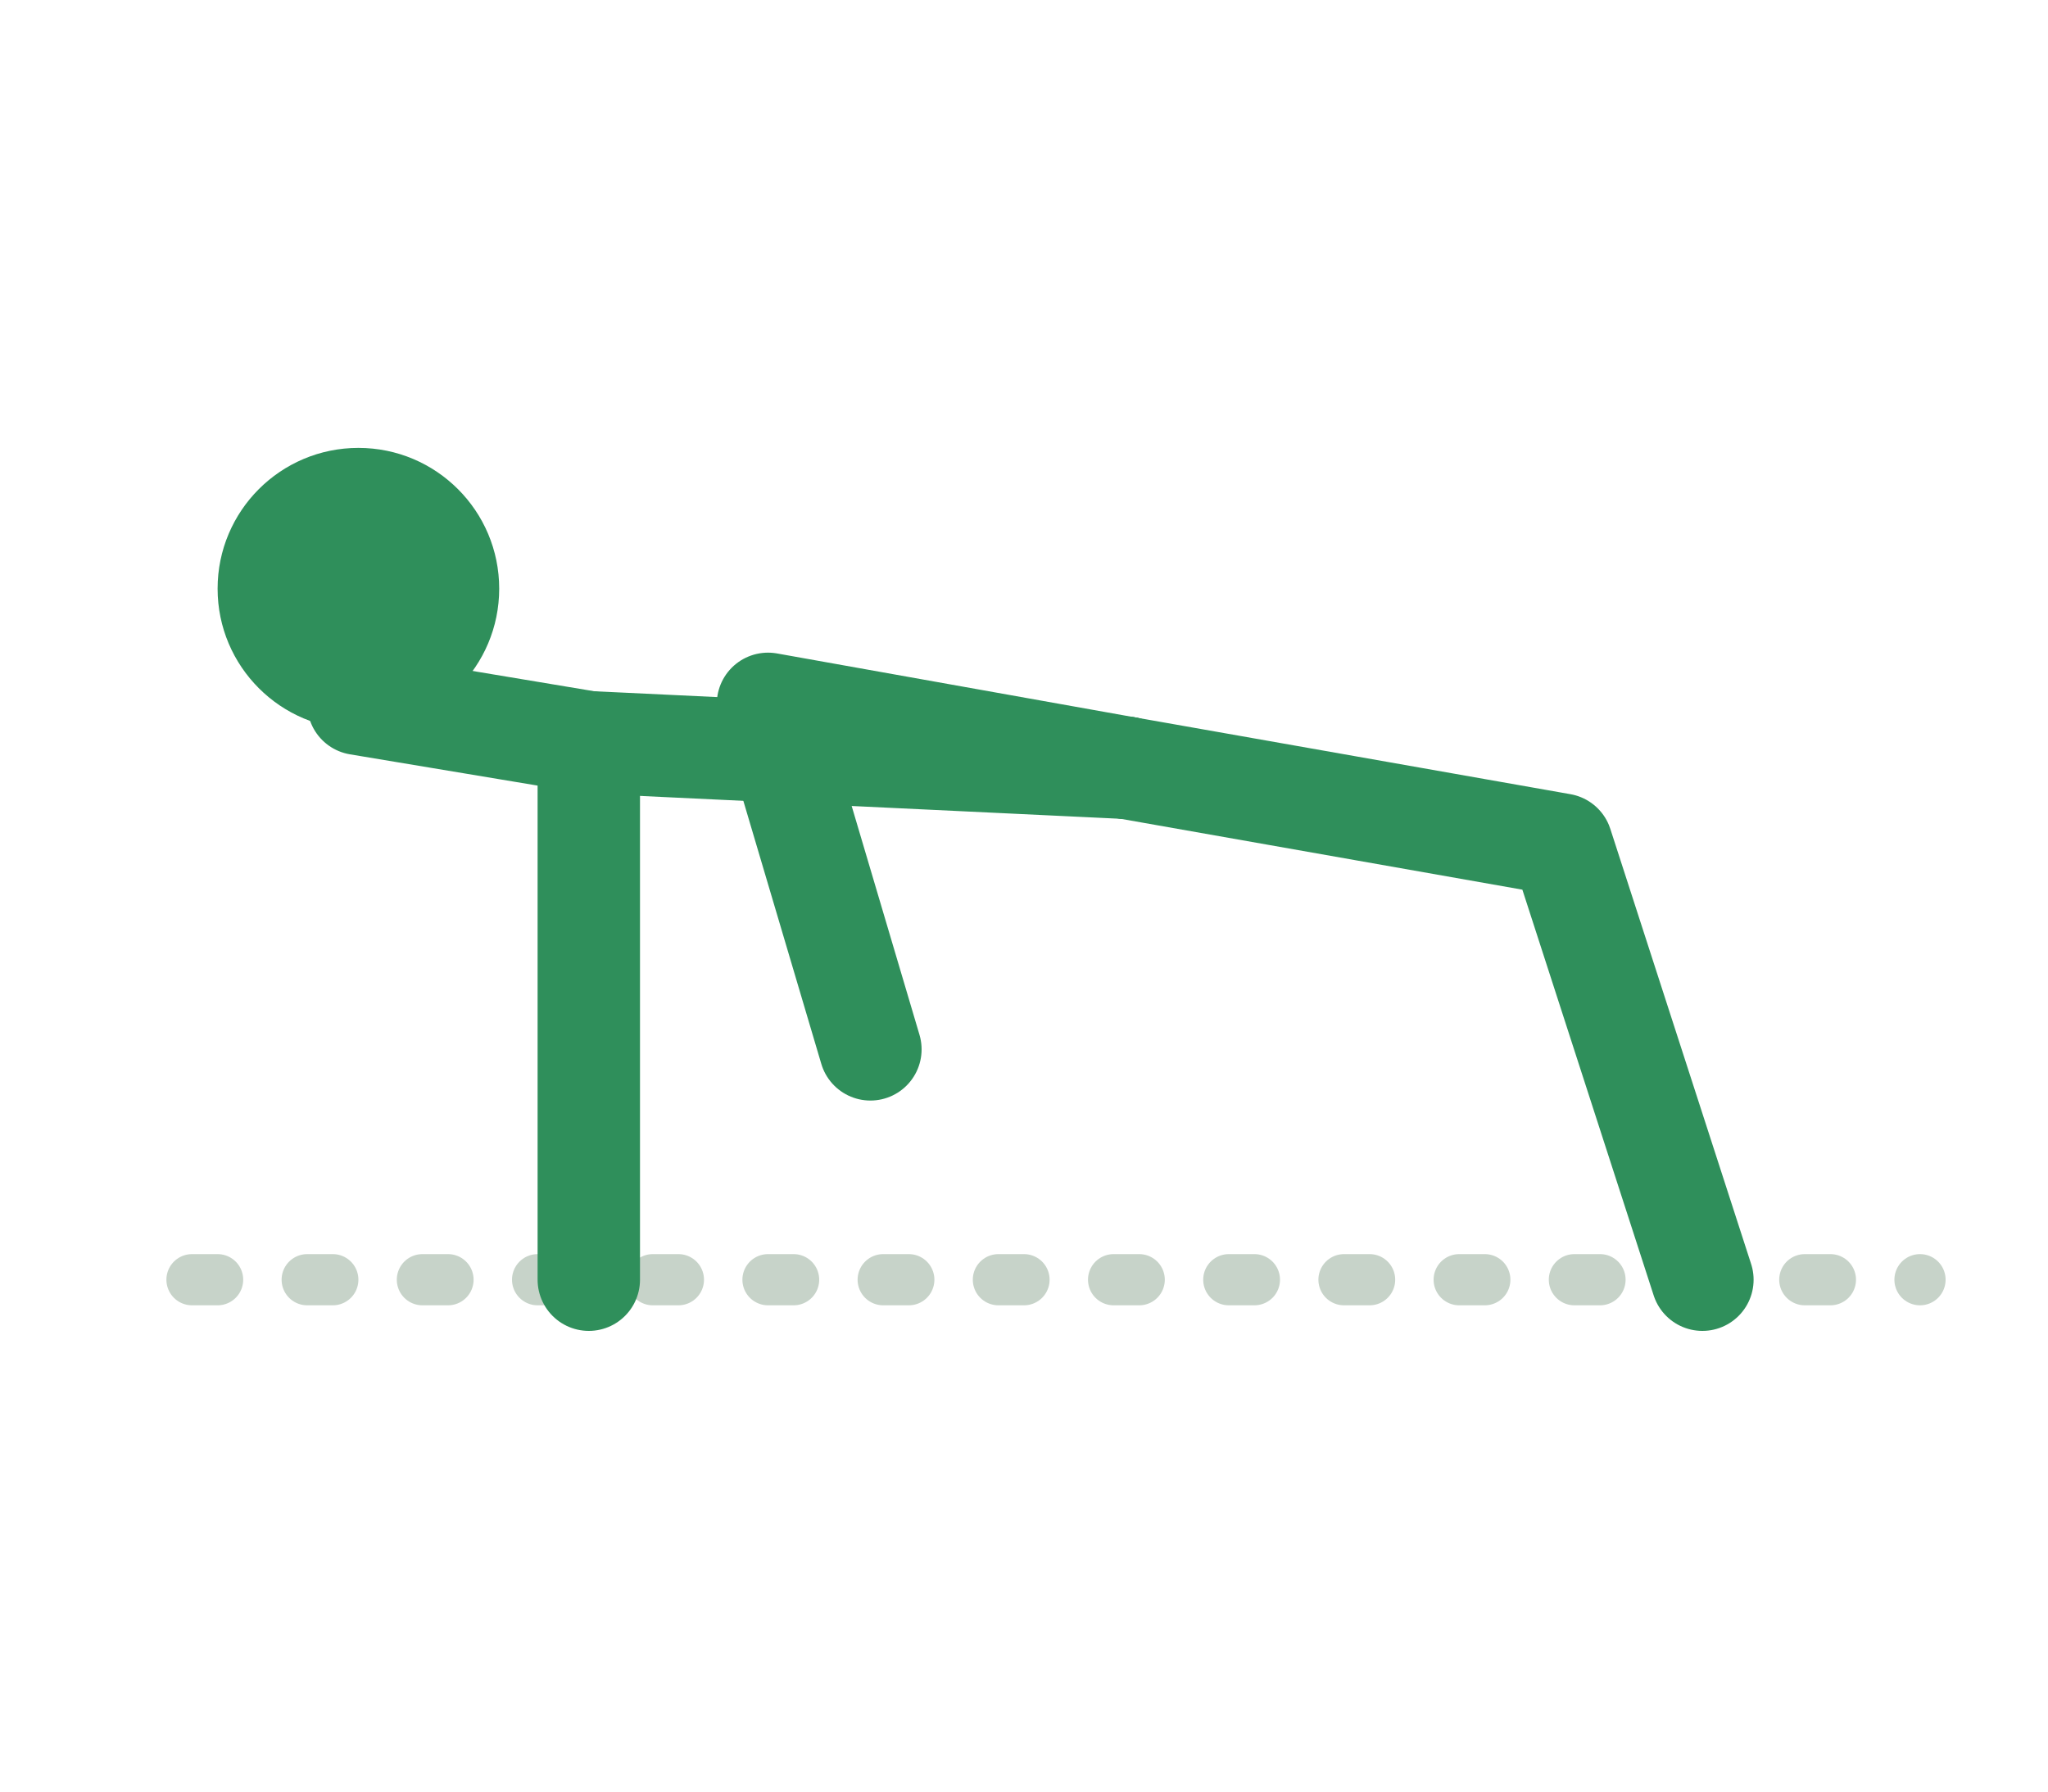
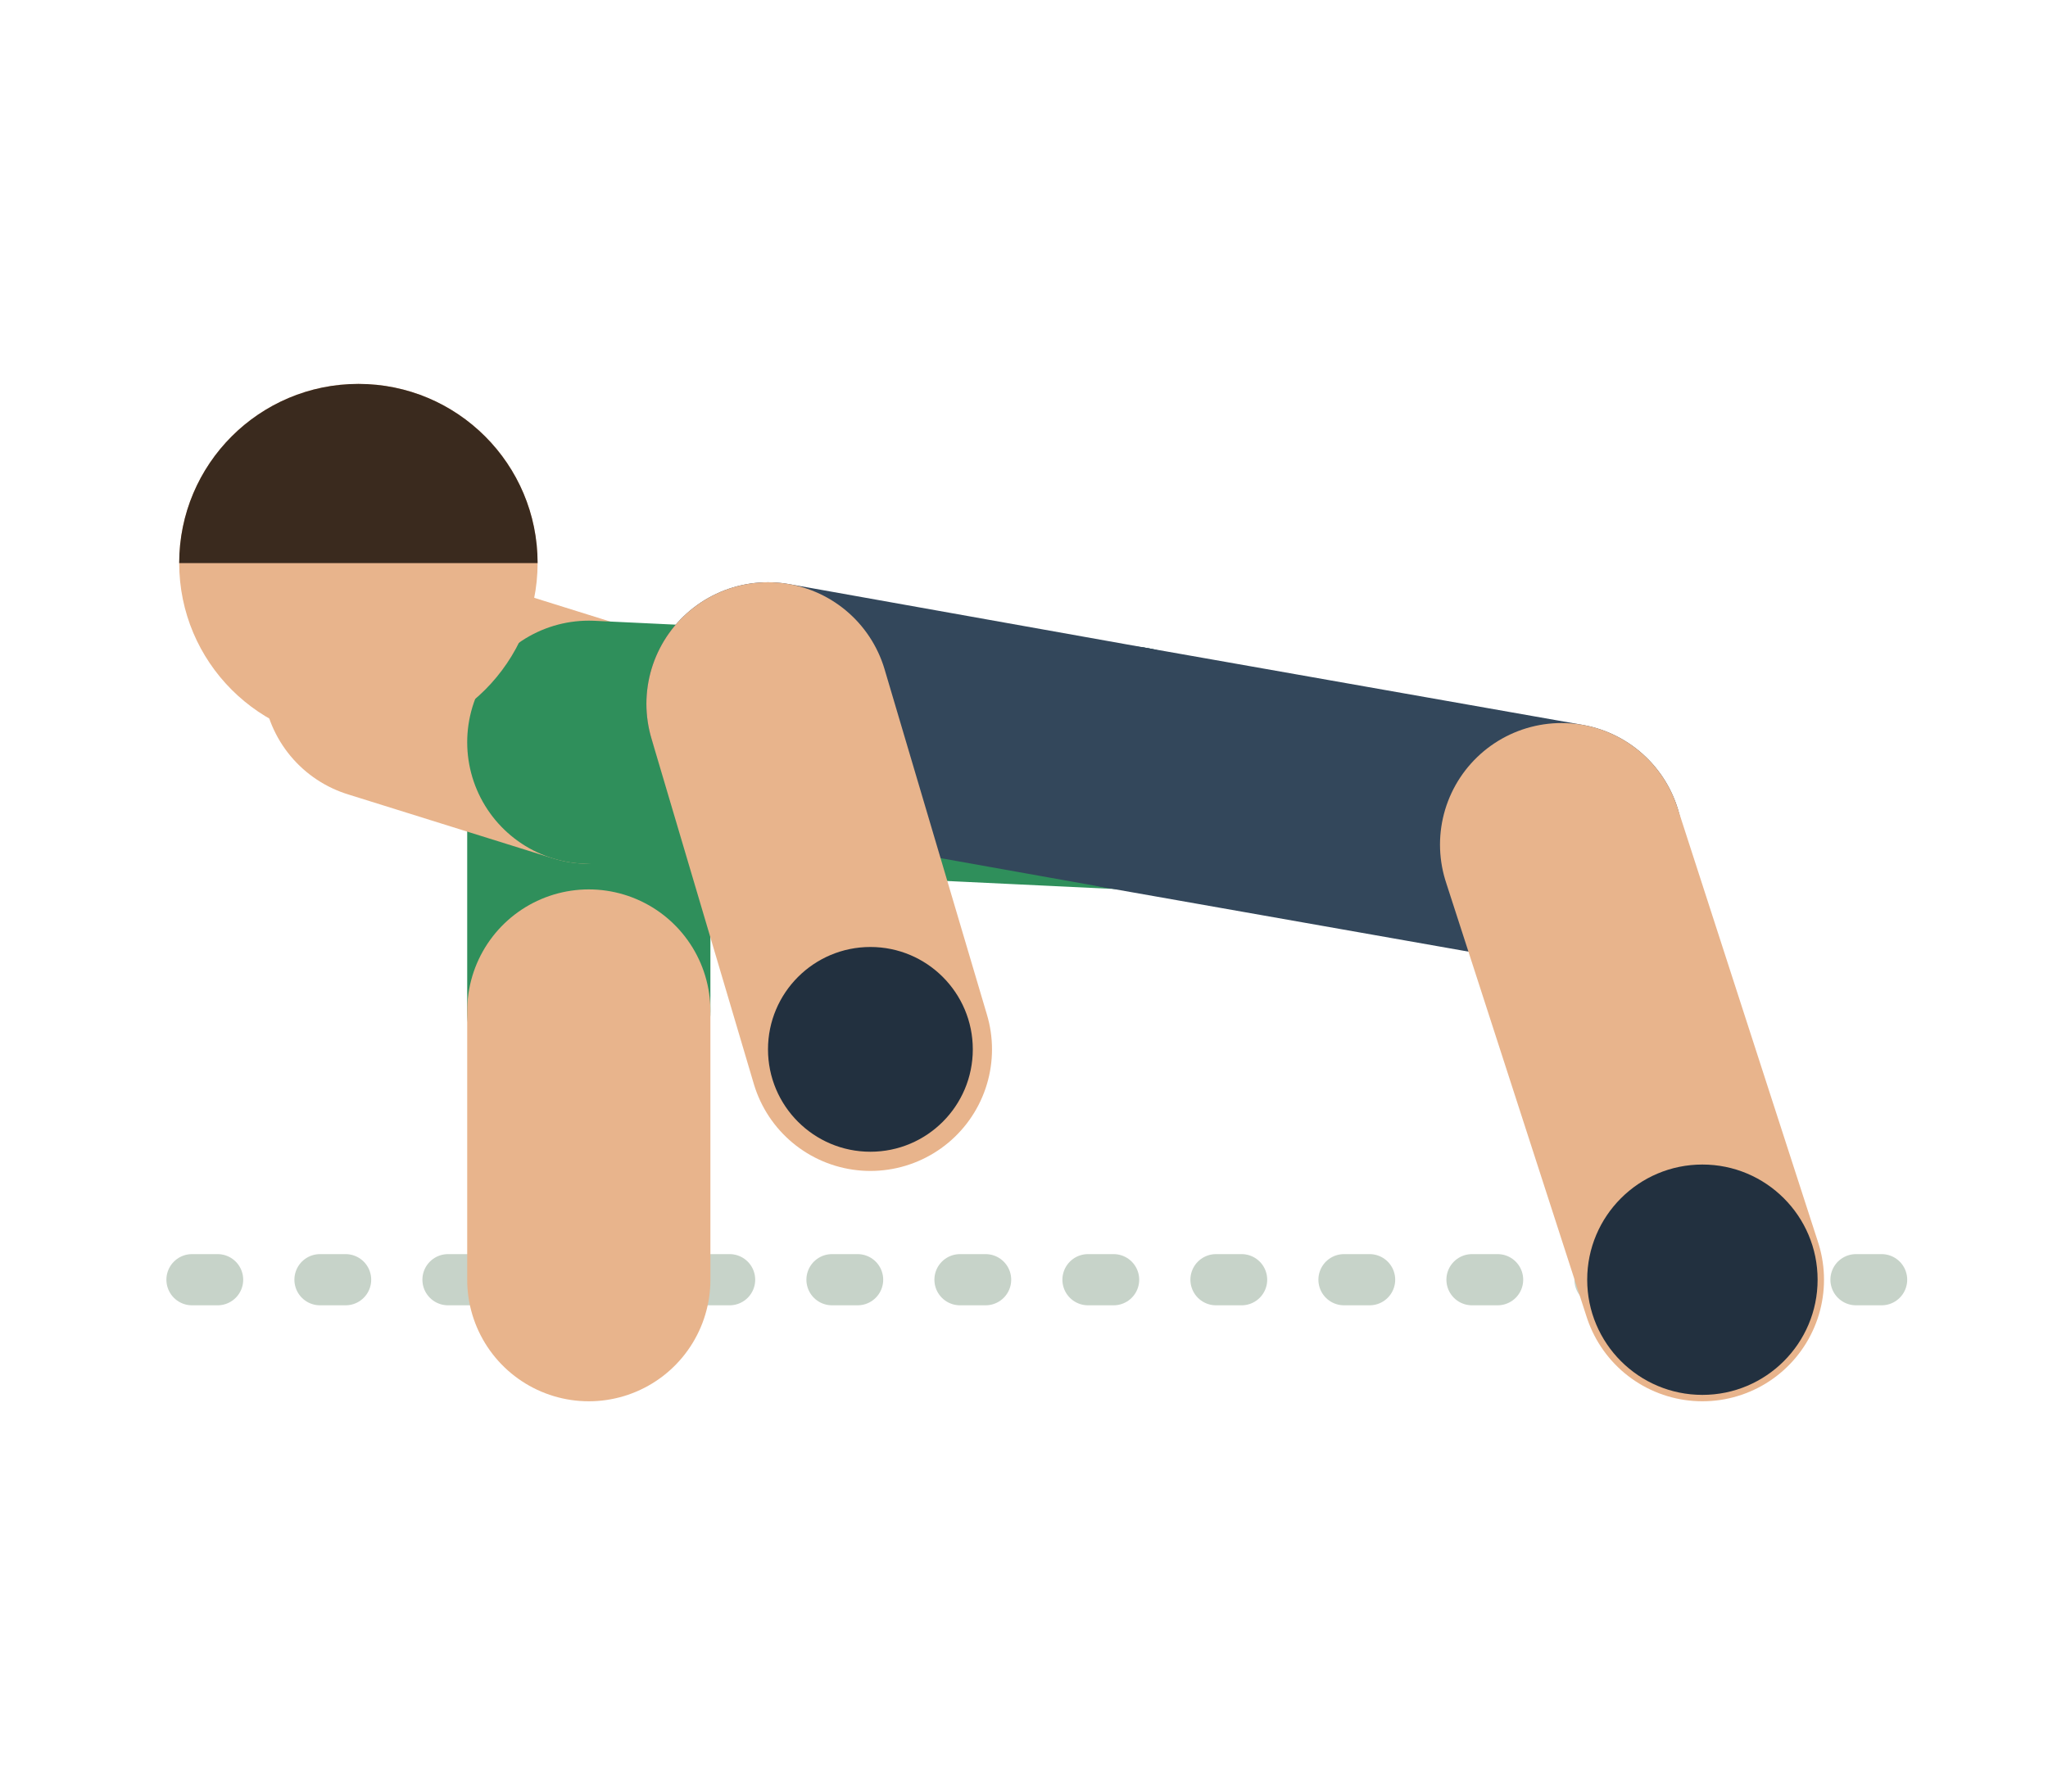
<svg xmlns="http://www.w3.org/2000/svg" viewBox="0 0 160 140">
-   <line x1="15" y1="100" x2="150" y2="100" stroke="#c7d3c9" stroke-width="4" stroke-dasharray="2 7" stroke-linecap="round" />
-   <path d="M46 58 L46 100" stroke="#2f8f5b" stroke-width="8" fill="none" stroke-linecap="round" stroke-linejoin="round" />
-   <path d="M28 55 L46 58 L88 60" stroke="#2f8f5b" stroke-width="8" fill="none" stroke-linecap="round" stroke-linejoin="round" />
-   <path d="M88 60 L60 55 L68 82" stroke="#2f8f5b" stroke-width="8" fill="none" stroke-linecap="round" stroke-linejoin="round" />
-   <path d="M88 60 L122 66 L133 100" stroke="#2f8f5b" stroke-width="8" fill="none" stroke-linecap="round" stroke-linejoin="round" />
-   <circle cx="28" cy="46" r="11" fill="#2f8f5b" />
+   <line x1="15" y1="100" x2="150" y2="100" stroke="#c7d3c9" stroke-width="4" stroke-dasharray="2 8" stroke-linecap="round" />
+   <path d="M46 58 L46 79" stroke="#2f8f5b" stroke-width="19" fill="none" stroke-linecap="round" stroke-linejoin="round" />
+   <path d="M46 79 L46 100" stroke="#e8b48c" stroke-width="19" fill="none" stroke-linecap="round" stroke-linejoin="round" />
+   <path d="M30 53 L46 58" stroke="#e8b48c" stroke-width="19" fill="none" stroke-linecap="round" stroke-linejoin="round" />
+   <path d="M46 58 L88 60" stroke="#2f8f5b" stroke-width="19" fill="none" stroke-linecap="round" stroke-linejoin="round" />
+   <path d="M88 60 L60 55" stroke="#33475b" stroke-width="19" fill="none" stroke-linecap="round" stroke-linejoin="round" />
+   <path d="M60 55 L68 82" stroke="#e8b48c" stroke-width="19" fill="none" stroke-linecap="round" stroke-linejoin="round" />
+   <path d="M88 60 L122 66" stroke="#33475b" stroke-width="19" fill="none" stroke-linecap="round" stroke-linejoin="round" />
+   <path d="M122 66 L133 100" stroke="#e8b48c" stroke-width="19" fill="none" stroke-linecap="round" stroke-linejoin="round" />
+   <circle cx="46" cy="100" r="8" fill="#e8b48c" />
+   <circle cx="68" cy="82" r="8" fill="#22303f" />
+   <circle cx="133" cy="100" r="9" fill="#22303f" />
+   <circle cx="28" cy="44" r="14" fill="#e8b48c" />
+   <path d="M14 44 A14 14 0 0 1 42 44 Z" fill="#3a2a1e" />
</svg>
